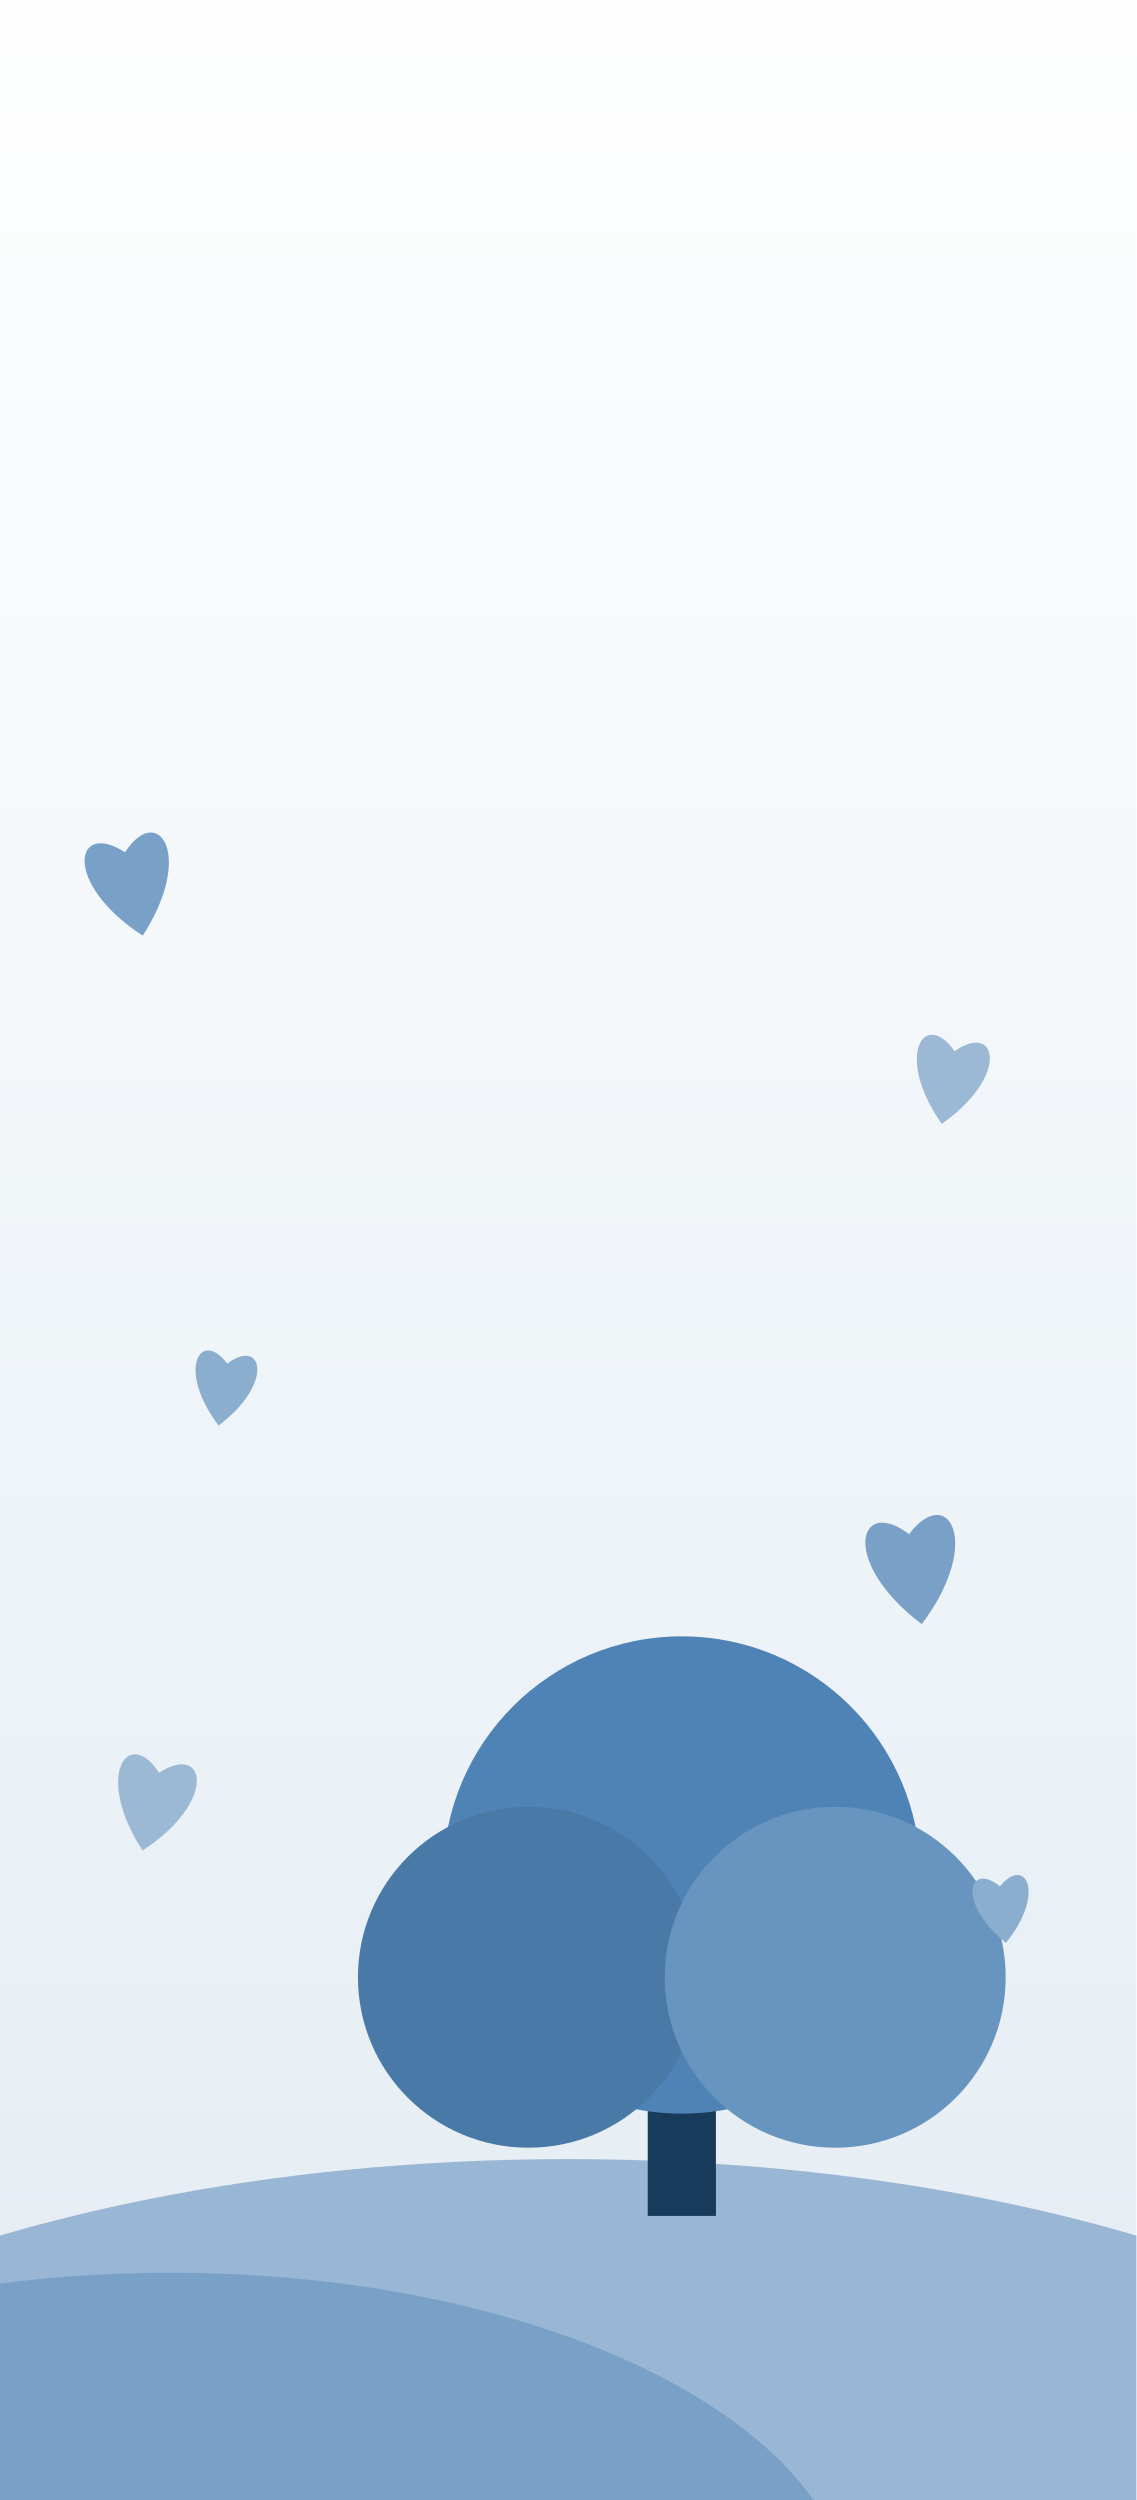
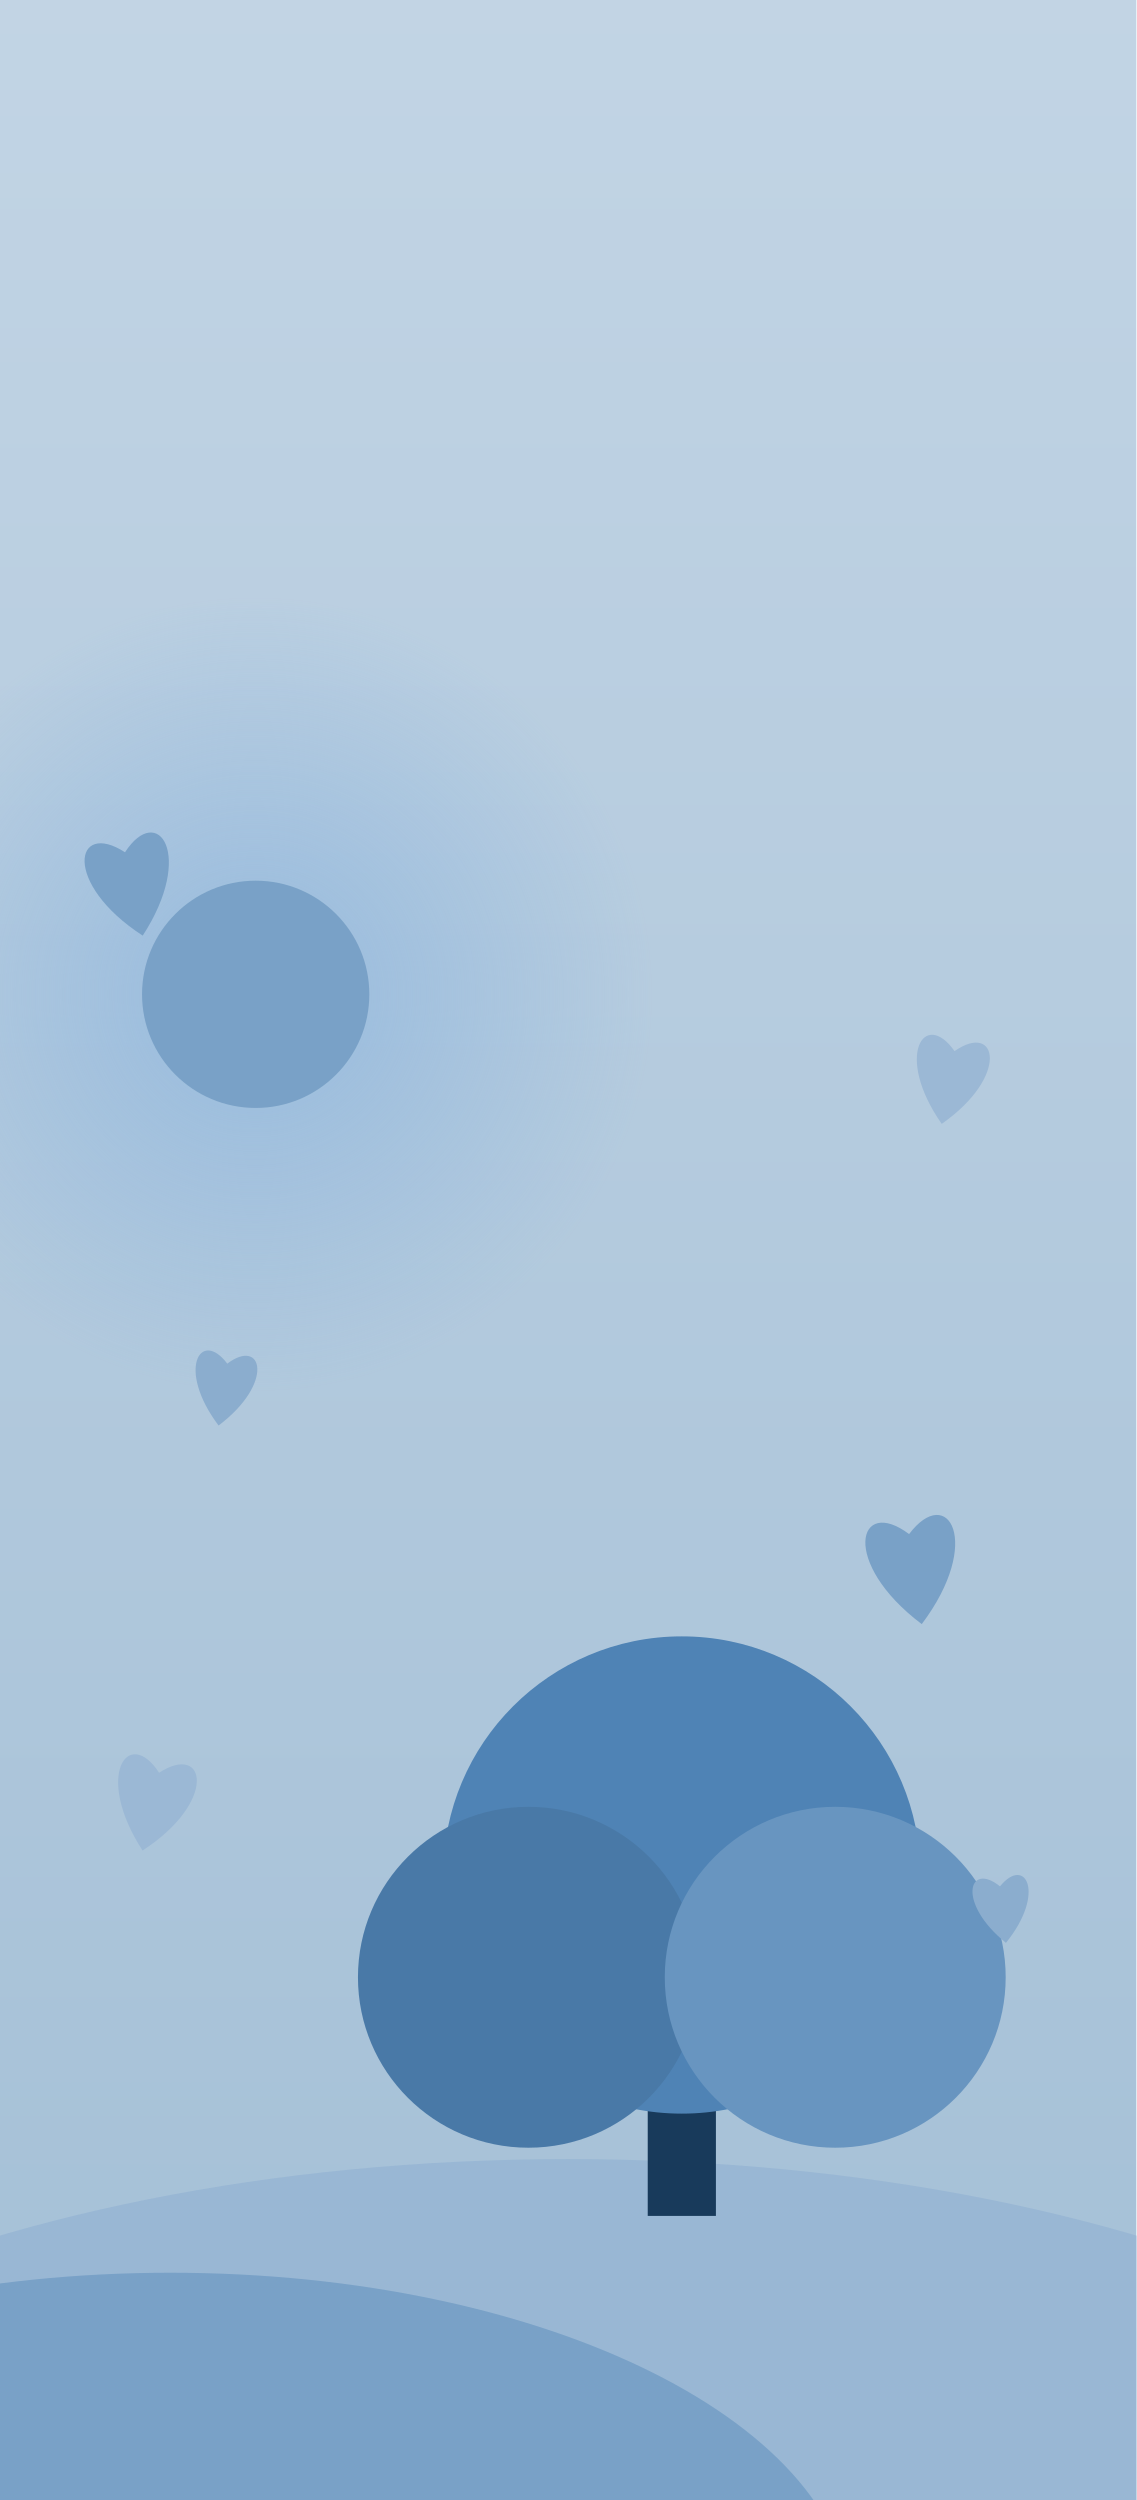
<svg xmlns="http://www.w3.org/2000/svg" viewBox="0 -80 200 440" preserveAspectRatio="xMidYMax slice">
  <defs>
    <linearGradient id="s" x1="0" y1="0" x2="0" y2="1">
-       <stop offset="0" stop-color="#ffffff" />
-       <stop offset="1" stop-color="#e3ecf3" />
+       <stop offset="0" stop-color="#c3d5e5" />
+       <stop offset="1" stop-color="#a3bfd6" />
    </linearGradient>
  </defs>
  <rect y="-100" width="200" height="470" fill="url(#s)" />
+   <defs>
+     <radialGradient id="sg">
+       <stop offset="0" stop-color="#8fb6dd" stop-opacity=".8" />
+       <stop offset="1" stop-color="#8fb6dd" stop-opacity="0" />
+     </radialGradient>
+   </defs>
+   <circle cx="45" cy="95" r="70" fill="url(#sg)" />
+   <circle cx="45" cy="95" r="20" fill="#79a1c7" />
  <ellipse cx="100" cy="390" rx="190" ry="90" fill="#99b7d4" />
  <ellipse cx="30" cy="380" rx="120" ry="60" fill="#79a1c7" />
  <rect x="114" y="262" width="12" height="48" fill="#183a5b" />
  <circle cx="120" cy="250" r="42" fill="#4f83b5" />
  <circle cx="93" cy="268" r="30" fill="#4979a7" />
  <circle cx="147" cy="268" r="30" fill="#6895c0" />
  <path d="M0,0 C5,-5 8.0,2.0 0,10 C-8.0,2.0 -5,-5 0,0Z" fill="#79a1c7" transform="translate(22,70) rotate(-12) scale(1.5)" />
  <path d="M0,0 C5,-5 8.0,2.0 0,10 C-8.0,2.0 -5,-5 0,0Z" fill="#9bb8d5" transform="translate(168,105) rotate(10) scale(1.3)" />
  <path d="M0,0 C5,-5 8.0,2.0 0,10 C-8.0,2.0 -5,-5 0,0Z" fill="#8badce" transform="translate(40,160) rotate(8) scale(1.1)" />
  <path d="M0,0 C5,-5 8.0,2.0 0,10 C-8.0,2.0 -5,-5 0,0Z" fill="#79a1c7" transform="translate(160,190) rotate(-8) scale(1.6)" />
  <path d="M0,0 C5,-5 8.0,2.0 0,10 C-8.0,2.0 -5,-5 0,0Z" fill="#9bb8d5" transform="translate(28,232) rotate(12) scale(1.4)" />
  <path d="M0,0 C5,-5 8.0,2.0 0,10 C-8.0,2.0 -5,-5 0,0Z" fill="#8badce" transform="translate(176,252) rotate(-6) scale(1.0)" />
</svg>
